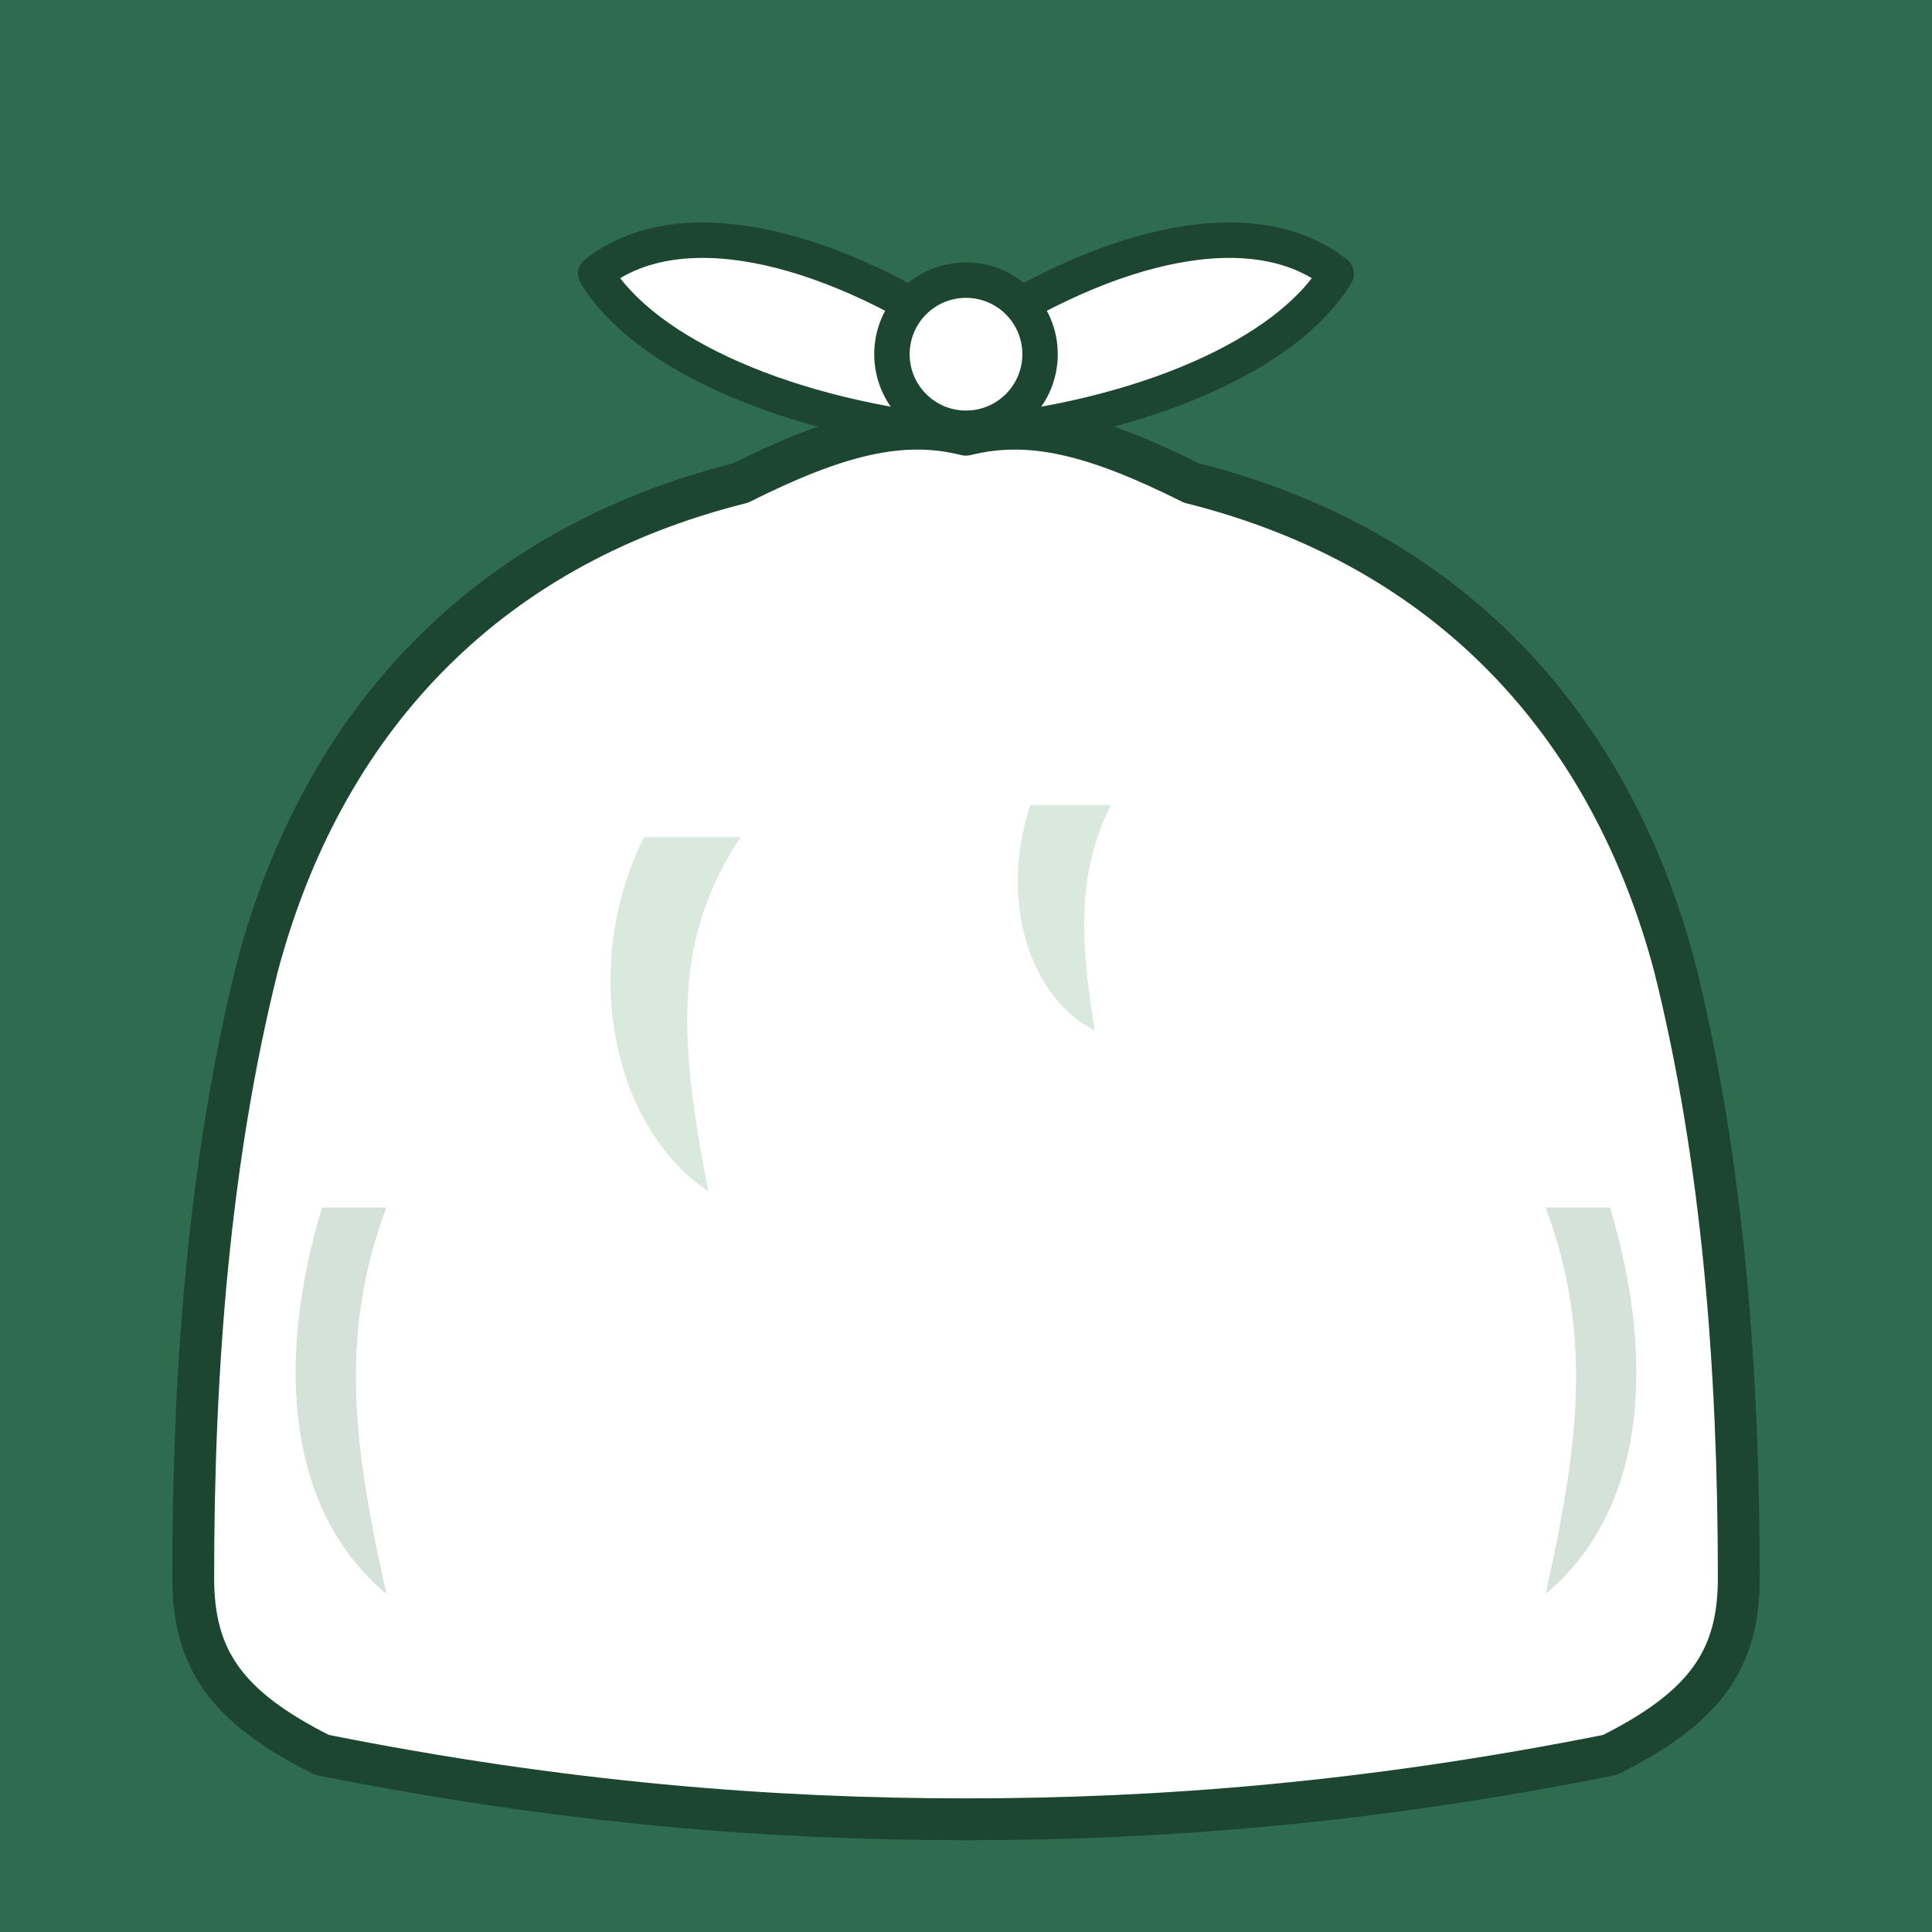
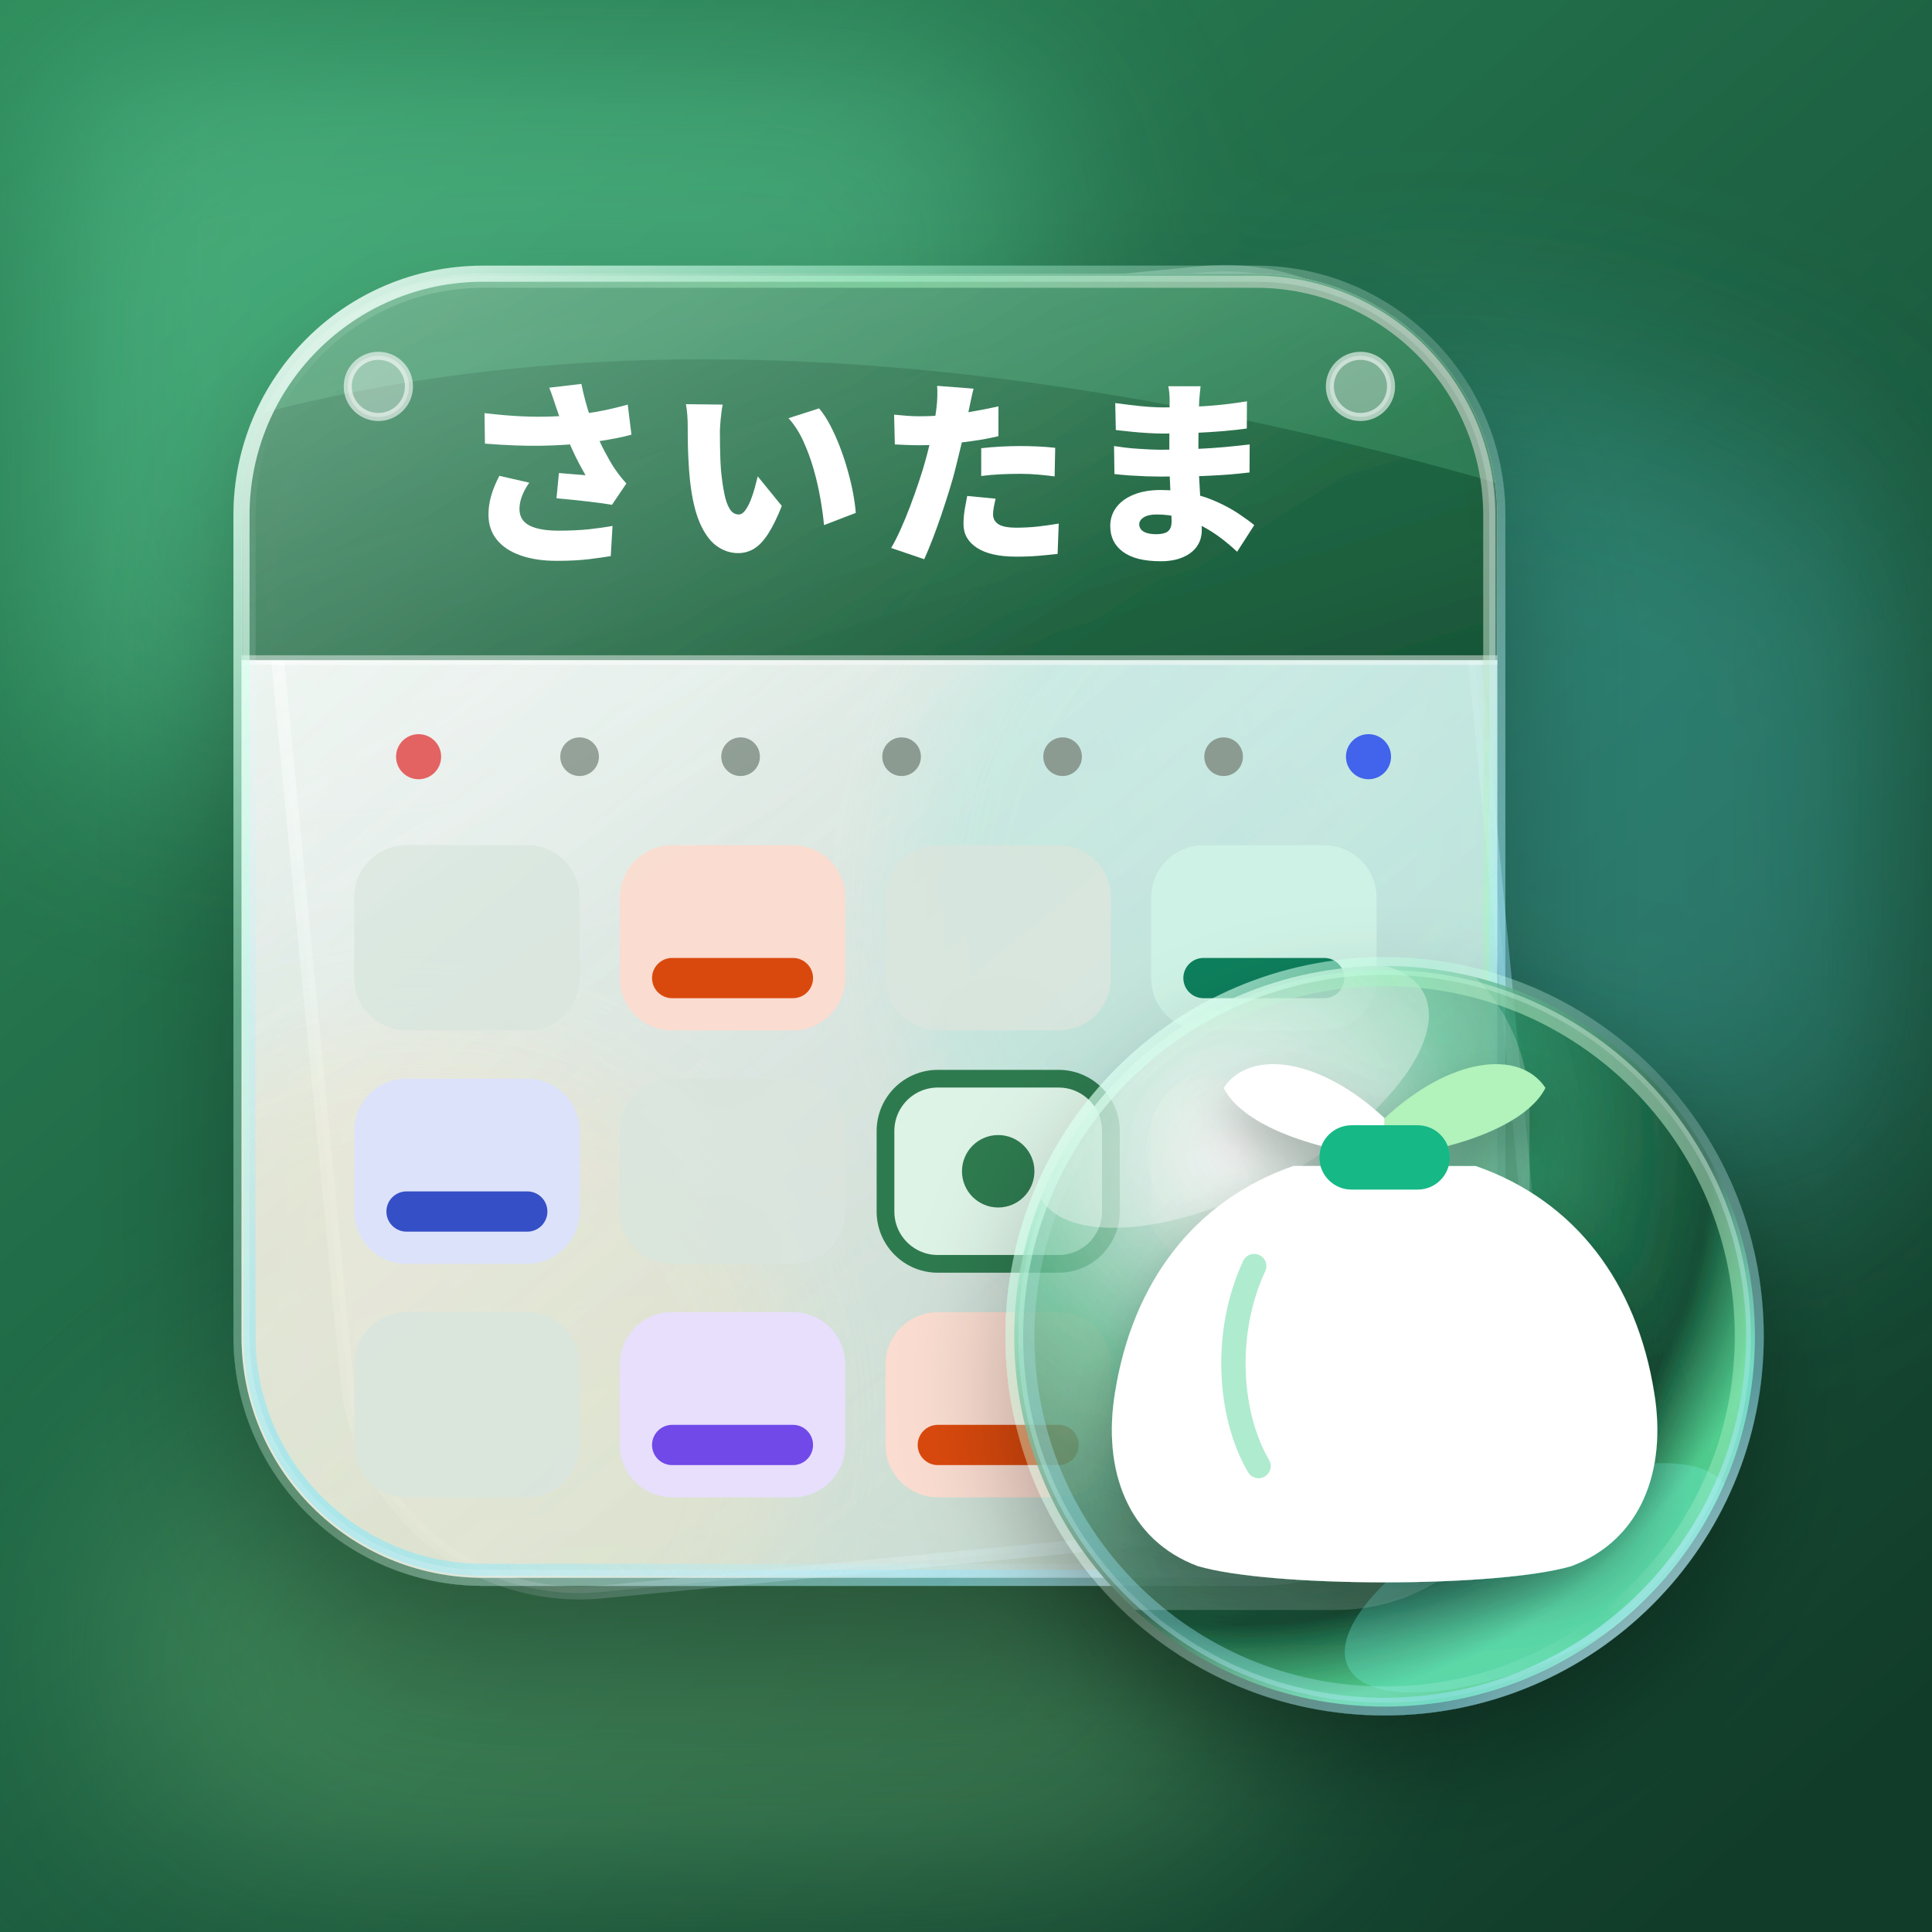
- <svg xmlns="http://www.w3.org/2000/svg" viewBox="0 0 120 120">
-   <rect width="120" height="120" fill="#2f6b4f" />
-   <path d="M46,30 C30,34 20,45 16,60 C13,72 12,85 12,98 C12,103 14,106 20,109 C35,112 48,113 60,113 C72,113 85,112 100,109 C106,106 108,103 108,98 C108,85 107,72 104,60 C100,45 90,34 74,30 C68,27 64,26 60,27 C56,26 52,27 46,30 Z" fill="#ffffff" stroke="#1c4632" stroke-width="2.6" stroke-linejoin="round" />
-   <path d="M40,52 C36,60 38,70 44,74 C42,64 42,58 46,52 Z" fill="#cfe3d6" opacity="0.8" />
-   <path d="M64,50 C62,56 64,62 68,64 C67,58 67,54 69,50 Z" fill="#cfe3d6" opacity="0.8" />
-   <path d="M20,75 C17,85 18,94 24,99 C22,90 21,83 24,75 Z" fill="#b9cec1" opacity="0.6" />
-   <path d="M100,75 C103,85 102,94 96,99 C98,90 99,83 96,75 Z" fill="#b9cec1" opacity="0.6" />
-   <path d="M60,21 C51,15 42,13 37,17 C40,22 49,26 60,27 Z" fill="#ffffff" stroke="#1c4632" stroke-width="2.2" stroke-linejoin="round" />
-   <path d="M60,21 C69,15 78,13 83,17 C80,22 71,26 60,27 Z" fill="#ffffff" stroke="#1c4632" stroke-width="2.2" stroke-linejoin="round" />
-   <circle cx="60" cy="22" r="4.6" fill="#ffffff" stroke="#1c4632" stroke-width="2.2" />
+ <svg xmlns="http://www.w3.org/2000/svg" viewBox="0 0 240 240">
+   <defs>
+     <linearGradient id="bg-grad" x1="0" y1="0" x2="0.85" y2="1">
+       <stop offset="0%" stop-color="#2E8B5B" />
+       <stop offset="50%" stop-color="#1E6444" />
+       <stop offset="100%" stop-color="#113C2A" />
+     </linearGradient>
+     <linearGradient id="card-glass" x1="0.1" y1="0" x2="0.9" y2="1">
+       <stop offset="0%" stop-color="#FFFFFF" stop-opacity="0.92" />
+       <stop offset="55%" stop-color="#F6FBF8" stop-opacity="0.82" />
+       <stop offset="100%" stop-color="#E4F4EC" stop-opacity="0.74" />
+     </linearGradient>
+     <linearGradient id="hdr-glass" x1="0" y1="0" x2="1" y2="1">
+       <stop offset="0%" stop-color="#288253" stop-opacity="0.97" />
+       <stop offset="55%" stop-color="#1D6841" stop-opacity="0.96" />
+       <stop offset="100%" stop-color="#155234" stop-opacity="0.98" />
+     </linearGradient>
+     <linearGradient id="lg-rim-spec" x1="0" y1="0" x2="1" y2="1">
+       <stop offset="0%" stop-color="#FFFFFF" stop-opacity="0.95" />
+       <stop offset="28%" stop-color="#B8FFE0" stop-opacity="0.38" />
+       <stop offset="52%" stop-color="#FFFFFF" stop-opacity="0.14" />
+       <stop offset="78%" stop-color="#9BE8FF" stop-opacity="0.48" />
+       <stop offset="100%" stop-color="#FFFFFF" stop-opacity="0.90" />
+     </linearGradient>
+     <linearGradient id="lg-prism-edge" x1="0" y1="1" x2="1" y2="0">
+       <stop offset="0%" stop-color="#66E3FF" stop-opacity="0.58" />
+       <stop offset="45%" stop-color="#FFFFFF" stop-opacity="0.0" />
+       <stop offset="75%" stop-color="#A3F7BF" stop-opacity="0.48" />
+       <stop offset="100%" stop-color="#FFD8E8" stop-opacity="0.55" />
+     </linearGradient>
+     <linearGradient id="lg-sheen" x1="0.12" y1="0" x2="0.62" y2="0.82">
+       <stop offset="0%" stop-color="#FFFFFF" stop-opacity="0.26" />
+       <stop offset="36%" stop-color="#FFFFFF" stop-opacity="0.09" />
+       <stop offset="55%" stop-color="#FFFFFF" stop-opacity="0.0" />
+     </linearGradient>
+     <radialGradient id="orb-grad" cx="30%" cy="25%" r="75%">
+       <stop offset="0%" stop-color="#FFFFFF" stop-opacity="0.58" />
+       <stop offset="42%" stop-color="#3BB27B" stop-opacity="0.68" />
+       <stop offset="85%" stop-color="#144F35" stop-opacity="0.88" />
+       <stop offset="100%" stop-color="#5CE6A0" stop-opacity="0.82" />
+     </radialGradient>
+     <filter id="soft-blur-lg" x="-35%" y="-35%" width="170%" height="170%">
+       <feGaussianBlur stdDeviation="14" />
+     </filter>
+     <filter id="soft-blur-sm" x="-25%" y="-25%" width="150%" height="150%">
+       <feGaussianBlur stdDeviation="6" />
+     </filter>
+     <filter id="glass-drop" x="-20%" y="-15%" width="140%" height="145%">
+       <feGaussianBlur in="SourceAlpha" stdDeviation="9" result="blur" />
+       <feOffset in="blur" dx="0" dy="10" result="offsetBlur" />
+       <feComponentTransfer in="offsetBlur" result="shadow">
+         <feFuncA type="linear" slope="0.32" />
+       </feComponentTransfer>
+       <feMerge>
+         <feMergeNode in="shadow" />
+         <feMergeNode in="SourceGraphic" />
+       </feMerge>
+     </filter>
+     <filter id="badge-drop" x="-28%" y="-22%" width="160%" height="160%">
+       <feGaussianBlur in="SourceAlpha" stdDeviation="6.5" result="blur" />
+       <feOffset in="blur" dx="0" dy="7" result="offsetBlur" />
+       <feComponentTransfer in="offsetBlur" result="shadow">
+         <feFuncA type="linear" slope="0.35" />
+       </feComponentTransfer>
+       <feMerge>
+         <feMergeNode in="shadow" />
+         <feMergeNode in="SourceGraphic" />
+       </feMerge>
+     </filter>
+     <filter id="bag-inner-drop" x="-25%" y="-25%" width="150%" height="150%">
+       <feGaussianBlur in="SourceAlpha" stdDeviation="3" result="blur" />
+       <feOffset in="blur" dx="0" dy="3" result="offsetBlur" />
+       <feComponentTransfer in="offsetBlur" result="shadow">
+         <feFuncA type="linear" slope="0.24" />
+       </feComponentTransfer>
+       <feMerge>
+         <feMergeNode in="shadow" />
+         <feMergeNode in="SourceGraphic" />
+       </feMerge>
+     </filter>
+     <clipPath id="card-clip">
+       <rect x="30" y="34" width="156" height="162" rx="30" />
+     </clipPath>
+     <clipPath id="orb-clip">
+       <circle cx="172" cy="166" r="46" />
+     </clipPath>
+   </defs>
+   <rect width="240" height="240" fill="url(#bg-grad)" />
+   <g filter="url(#soft-blur-lg)">
+     <ellipse cx="56" cy="42" rx="76" ry="52" fill="#74F2B3" opacity="0.36" transform="rotate(-18 56 42)" />
+     <ellipse cx="198" cy="96" rx="68" ry="44" fill="#56CFE1" opacity="0.30" transform="rotate(25 198 96)" />
+     <ellipse cx="85" cy="206" rx="75" ry="40" fill="#A9F59E" opacity="0.22" />
+   </g>
+   <g transform="rotate(-5.5 110 115)">
+     <rect x="38" y="38" width="148" height="156" rx="29" fill="#FFFFFF" fill-opacity="0.16" stroke="url(#lg-rim-spec)" stroke-width="1.6" />
+   </g>
+   <g filter="url(#glass-drop)">
+     <rect x="30" y="34" width="156" height="162" rx="30" fill="url(#card-glass)" />
+     <g clip-path="url(#card-clip)">
+       <circle cx="168" cy="112" r="56" fill="#72EFDD" opacity="0.18" filter="url(#soft-blur-sm)" />
+       <circle cx="52" cy="176" r="48" fill="#FFE3B3" opacity="0.22" filter="url(#soft-blur-sm)" />
+       <rect x="30" y="34" width="156" height="48" fill="url(#hdr-glass)" />
+       <path d="M30,52 Q95,34 186,60 L186,34 L30,34 Z" fill="#80FFBF" opacity="0.16" />
+       <line x1="30" y1="82" x2="186" y2="82" stroke="#FFFFFF" stroke-opacity="0.45" stroke-width="1.2" />
+       <circle cx="47" cy="48" r="3.8" fill="#FFFFFF" fill-opacity="0.35" stroke="#FFFFFF" stroke-opacity="0.6" stroke-width="1" />
+       <circle cx="169" cy="48" r="3.8" fill="#FFFFFF" fill-opacity="0.35" stroke="#FFFFFF" stroke-opacity="0.6" stroke-width="1" />
+       <g id="saitama-logo" fill="#FFFFFF">
+         <path d="M69.09,50.61Q68.94,50.16 68.72,49.50Q68.50,48.84 68.23,48.16L72.22,47.69Q72.44,48.77 72.70,49.74Q72.96,50.70 73.25,51.59Q73.54,52.47 73.84,53.25Q74.40,54.75 75.14,56.13Q75.87,57.51 76.36,58.22Q76.71,58.74 77.07,59.19Q77.44,59.65 77.81,60.06L76.02,62.71Q75.46,62.61 74.64,62.50Q73.81,62.39 72.86,62.28Q71.90,62.17 70.94,62.07Q69.97,61.97 69.13,61.90L69.43,58.76Q69.99,58.81 70.63,58.86Q71.27,58.91 71.83,58.96Q72.39,59.01 72.74,59.03Q72.34,58.35 71.90,57.51Q71.46,56.68 71.05,55.76Q70.63,54.84 70.26,53.89Q69.87,52.88 69.59,52.05Q69.31,51.22 69.09,50.61Z" />
+         <path d="M60.19,51.32Q62.62,51.61 64.66,51.71Q66.71,51.81 68.46,51.74Q70.21,51.68 71.71,51.51Q72.88,51.36 73.95,51.18Q75.01,51.00 76.02,50.76Q77.02,50.53 77.98,50.26L78.44,53.99Q77.69,54.21 76.78,54.39Q75.87,54.57 74.88,54.73Q73.89,54.89 72.86,55.02Q70.34,55.31 67.32,55.37Q64.31,55.43 60.24,55.11Z" />
+         <path d="M65.75,59.96Q65.14,60.82 64.84,61.64Q64.53,62.46 64.53,63.22Q64.53,64.64 65.77,65.28Q67.00,65.92 69.40,65.92Q71.49,65.92 73.14,65.75Q74.79,65.57 76.09,65.33L75.87,69.08Q74.89,69.25 73.19,69.46Q71.49,69.67 69.16,69.67Q66.56,69.67 64.65,68.99Q62.74,68.32 61.71,67.03Q60.68,65.75 60.68,63.93Q60.68,62.76 61.01,61.61Q61.34,60.45 62.03,59.11Z" />
+         <path d="M89.77,50.26Q89.67,50.78 89.60,51.41Q89.52,52.05 89.48,52.64Q89.43,53.23 89.43,53.59Q89.43,54.40 89.44,55.21Q89.45,56.02 89.48,56.82Q89.50,57.61 89.57,58.45Q89.72,60.04 89.97,61.27Q90.21,62.51 90.64,63.21Q91.07,63.91 91.78,63.91Q92.19,63.91 92.56,63.42Q92.93,62.93 93.24,62.17Q93.54,61.41 93.76,60.60Q93.98,59.79 94.13,59.18L97.12,62.85Q96.26,65.01 95.43,66.30Q94.60,67.58 93.69,68.15Q92.78,68.71 91.70,68.71Q90.26,68.71 89.02,67.82Q87.78,66.92 86.91,64.90Q86.05,62.88 85.70,59.55Q85.58,58.37 85.52,57.12Q85.46,55.87 85.44,54.75Q85.43,53.62 85.43,52.86Q85.43,52.30 85.38,51.57Q85.33,50.85 85.21,50.21Z" />
+         <path d="M101.75,50.73Q102.46,51.56 103.12,52.81Q103.78,54.06 104.33,55.50Q104.89,56.95 105.30,58.43Q105.72,59.91 105.98,61.29Q106.23,62.66 106.31,63.71L102.36,65.23Q102.24,63.84 101.93,62.05Q101.63,60.26 101.10,58.38Q100.57,56.51 99.80,54.82Q99.03,53.13 97.95,51.95Z" />
+         <path d="M120.94,48.28Q120.79,48.84 120.63,49.61Q120.47,50.38 120.38,50.80Q120.20,51.61 119.95,52.83Q119.69,54.06 119.37,55.43Q119.05,56.80 118.73,58.05Q118.42,59.33 117.95,60.83Q117.48,62.34 116.96,63.90Q116.43,65.45 115.88,66.89Q115.33,68.32 114.81,69.47L110.70,68.07Q111.24,67.17 111.85,65.82Q112.46,64.47 113.05,62.92Q113.64,61.36 114.15,59.83Q114.67,58.30 115.01,57.02Q115.25,56.14 115.46,55.26Q115.67,54.38 115.84,53.56Q116.01,52.74 116.14,52.00Q116.26,51.27 116.33,50.68Q116.43,49.89 116.44,49.15Q116.46,48.40 116.41,47.93Z" />
+         <path d="M114.23,51.71Q115.82,51.71 117.45,51.56Q119.08,51.41 120.73,51.13Q122.38,50.85 124.03,50.48L124.03,54.18Q122.51,54.55 120.77,54.79Q119.03,55.04 117.33,55.17Q115.62,55.31 114.20,55.31Q113.27,55.31 112.54,55.27Q111.80,55.24 111.16,55.21L111.07,51.51Q112.07,51.61 112.76,51.66Q113.44,51.71 114.23,51.71Z" />
+         <path d="M121.89,55.68Q122.97,55.55 124.26,55.48Q125.54,55.41 126.75,55.41Q127.77,55.41 128.86,55.46Q129.95,55.50 131.08,55.63L131.01,59.18Q130.10,59.06 129.00,58.96Q127.90,58.86 126.75,58.86Q125.42,58.86 124.25,58.92Q123.07,58.98 121.89,59.13Z" />
+         <path d="M123.68,61.95Q123.56,62.41 123.46,62.97Q123.36,63.52 123.36,63.88Q123.36,64.28 123.52,64.58Q123.68,64.89 124.01,65.11Q124.34,65.33 124.91,65.44Q125.47,65.55 126.28,65.55Q127.53,65.55 128.82,65.42Q130.10,65.28 131.52,65.04L131.38,68.81Q130.32,68.93 129.06,69.04Q127.80,69.15 126.26,69.15Q123.05,69.15 121.37,68.06Q119.69,66.97 119.69,65.11Q119.69,64.18 119.85,63.23Q120.01,62.29 120.15,61.61Z" />
+         <path d="M149.14,47.98Q149.09,48.38 149.05,48.85Q149.00,49.33 148.97,49.77Q148.95,50.31 148.92,51.18Q148.90,52.05 148.89,53.07Q148.87,54.08 148.87,55.06Q148.87,56.04 148.87,56.83Q148.87,57.73 148.94,58.95Q149.00,60.16 149.08,61.45Q149.17,62.73 149.23,63.90Q149.29,65.06 149.29,65.84Q149.29,67.00 148.69,67.87Q148.09,68.73 146.95,69.22Q145.81,69.72 144.19,69.72Q141.08,69.72 139.50,68.55Q137.92,67.39 137.92,65.35Q137.92,64.03 138.67,63.03Q139.42,62.02 140.83,61.45Q142.23,60.87 144.17,60.87Q146.23,60.87 148.00,61.29Q149.78,61.70 151.25,62.38Q152.72,63.05 153.86,63.81Q155.00,64.57 155.81,65.23L153.68,68.54Q152.77,67.68 151.68,66.85Q150.59,66.02 149.32,65.35Q148.04,64.69 146.63,64.30Q145.22,63.91 143.68,63.91Q142.65,63.91 142.09,64.26Q141.52,64.62 141.52,65.13Q141.52,65.53 141.78,65.81Q142.04,66.09 142.50,66.22Q142.97,66.36 143.61,66.36Q144.24,66.36 144.67,66.22Q145.10,66.09 145.32,65.73Q145.54,65.38 145.54,64.77Q145.54,64.30 145.49,63.37Q145.44,62.44 145.40,61.27Q145.35,60.11 145.30,58.94Q145.25,57.76 145.25,56.83Q145.25,55.92 145.26,54.88Q145.27,53.84 145.27,52.83Q145.27,51.83 145.28,51.02Q145.30,50.21 145.30,49.77Q145.30,49.43 145.26,48.90Q145.22,48.38 145.13,47.98Z" />
+         <path d="M138.54,50.07Q139.22,50.16 140.03,50.26Q140.84,50.36 141.66,50.45Q142.48,50.53 143.20,50.57Q143.93,50.61 144.46,50.61Q147.06,50.61 149.56,50.46Q152.06,50.31 154.90,49.85L154.88,53.23Q153.70,53.40 152.02,53.55Q150.34,53.69 148.40,53.78Q146.45,53.86 144.49,53.86Q143.75,53.86 142.69,53.80Q141.62,53.74 140.53,53.63Q139.44,53.52 138.61,53.42Z" />
+         <path d="M138.39,55.41Q138.95,55.50 139.76,55.60Q140.57,55.70 141.41,55.75Q142.26,55.80 142.99,55.84Q143.73,55.87 144.15,55.87Q146.69,55.87 148.64,55.77Q150.59,55.68 152.19,55.53Q153.80,55.38 155.24,55.21L155.22,58.69Q153.95,58.84 152.76,58.94Q151.57,59.03 150.32,59.09Q149.07,59.16 147.56,59.18Q146.06,59.20 144.10,59.20Q143.46,59.20 142.42,59.17Q141.38,59.13 140.30,59.06Q139.22,58.98 138.44,58.89Z" />
+       </g>
+       <g transform="translate(46, 94)">
+         <circle cx="6" cy="0" r="2.8" fill="#E05252" />
+         <circle cx="26" cy="0" r="2.4" fill="#8C9B92" />
+         <circle cx="46" cy="0" r="2.4" fill="#8C9B92" />
+         <circle cx="66" cy="0" r="2.4" fill="#8C9B92" />
+         <circle cx="86" cy="0" r="2.4" fill="#8C9B92" />
+         <circle cx="106" cy="0" r="2.4" fill="#8C9B92" />
+         <circle cx="124" cy="0" r="2.8" fill="#4263EB" />
+       </g>
+       <rect x="44" y="105" width="28" height="23" rx="6.5" fill="#DAE5DE" fill-opacity="0.88" />
+       <rect x="77" y="105" width="28" height="23" rx="6.5" fill="#FADCD0" />
+       <rect x="81" y="119" width="20" height="5" rx="2.5" fill="#D9480F" />
+       <rect x="110" y="105" width="28" height="23" rx="6.5" fill="#DAE5DE" fill-opacity="0.88" />
+       <rect x="143" y="105" width="28" height="23" rx="6.5" fill="#CEF2E5" />
+       <rect x="147" y="119" width="20" height="5" rx="2.5" fill="#087F5B" />
+       <rect x="44" y="134" width="28" height="23" rx="6.5" fill="#DCE2FA" />
+       <rect x="48" y="148" width="20" height="5" rx="2.5" fill="#364FC7" />
+       <rect x="77" y="134" width="28" height="23" rx="6.5" fill="#DAE5DE" fill-opacity="0.88" />
+       <rect x="110" y="134" width="28" height="23" rx="6.5" fill="#DDF3E6" stroke="#2F7A4F" stroke-width="2.2" />
+       <circle cx="124" cy="145.5" r="4.5" fill="#2F7A4F" />
+       <rect x="143" y="134" width="28" height="23" rx="6.5" fill="#DAE5DE" fill-opacity="0.88" />
+       <rect x="44" y="163" width="28" height="23" rx="6.5" fill="#DAE5DE" fill-opacity="0.88" />
+       <rect x="77" y="163" width="28" height="23" rx="6.5" fill="#E7DFFC" />
+       <rect x="81" y="177" width="20" height="5" rx="2.5" fill="#7048E8" />
+       <rect x="110" y="163" width="28" height="23" rx="6.5" fill="#FADCD0" />
+       <rect x="114" y="177" width="20" height="5" rx="2.5" fill="#D9480F" />
+       <rect x="30" y="34" width="156" height="162" fill="url(#lg-sheen)" />
+     </g>
+     <rect x="31" y="35" width="154" height="160" rx="29" fill="none" stroke="url(#lg-prism-edge)" stroke-width="1.5" />
+     <rect x="30" y="34" width="156" height="162" rx="30" fill="none" stroke="url(#lg-rim-spec)" stroke-width="2" />
+   </g>
+   <g filter="url(#badge-drop)">
+     <circle cx="172" cy="166" r="46" fill="url(#orb-grad)" />
+     <g clip-path="url(#orb-clip)">
+       <rect x="114" y="114" width="76" height="86" rx="24" fill="#FFFFFF" opacity="0.18" />
+       <ellipse cx="153" cy="136" rx="27" ry="12" fill="#FFFFFF" opacity="0.34" transform="rotate(-28 153 136)" />
+       <ellipse cx="191" cy="196" rx="26" ry="10" fill="#72EFDD" opacity="0.32" transform="rotate(-25 191 196)" />
+     </g>
+     <circle cx="172" cy="166" r="44.5" fill="none" stroke="url(#lg-prism-edge)" stroke-width="2" />
+     <circle cx="172" cy="166" r="46" fill="none" stroke="url(#lg-rim-spec)" stroke-width="2.2" />
+     <g filter="url(#bag-inner-drop)" transform="translate(172, 167) scale(1.08) translate(-174, -168)">
+       <path d="M174,142 C166.5,135 158.5,134 155.5,138.5 C157.5,142.5 165,145.5 174,146.5 Z" fill="#FFFFFF" />
+       <path d="M174,142 C181.5,135 189.5,134 192.5,138.5 C190.5,142.5 183,145.5 174,146.5 Z" fill="#B2F2BB" />
+       <path d="M163.5,147.5 C152,151.5 145,161 143,173.5 C141.5,182.5 144.5,190.5 152.5,193.5 C161,196 187,196 195.5,193.5 C203.5,190.5 206.5,182.5 205,173.5 C203,161 196,151.5 184.5,147.5 Z" fill="#FFFFFF" />
+       <path d="M159,159 C155.5,166.5 156,176 159.5,182" fill="none" stroke="#9EE6C4" stroke-width="2.8" stroke-linecap="round" opacity="0.82" />
+       <rect x="166.5" y="142.8" width="15" height="7.4" rx="3.7" fill="#12B886" />
+     </g>
+   </g>
</svg>
